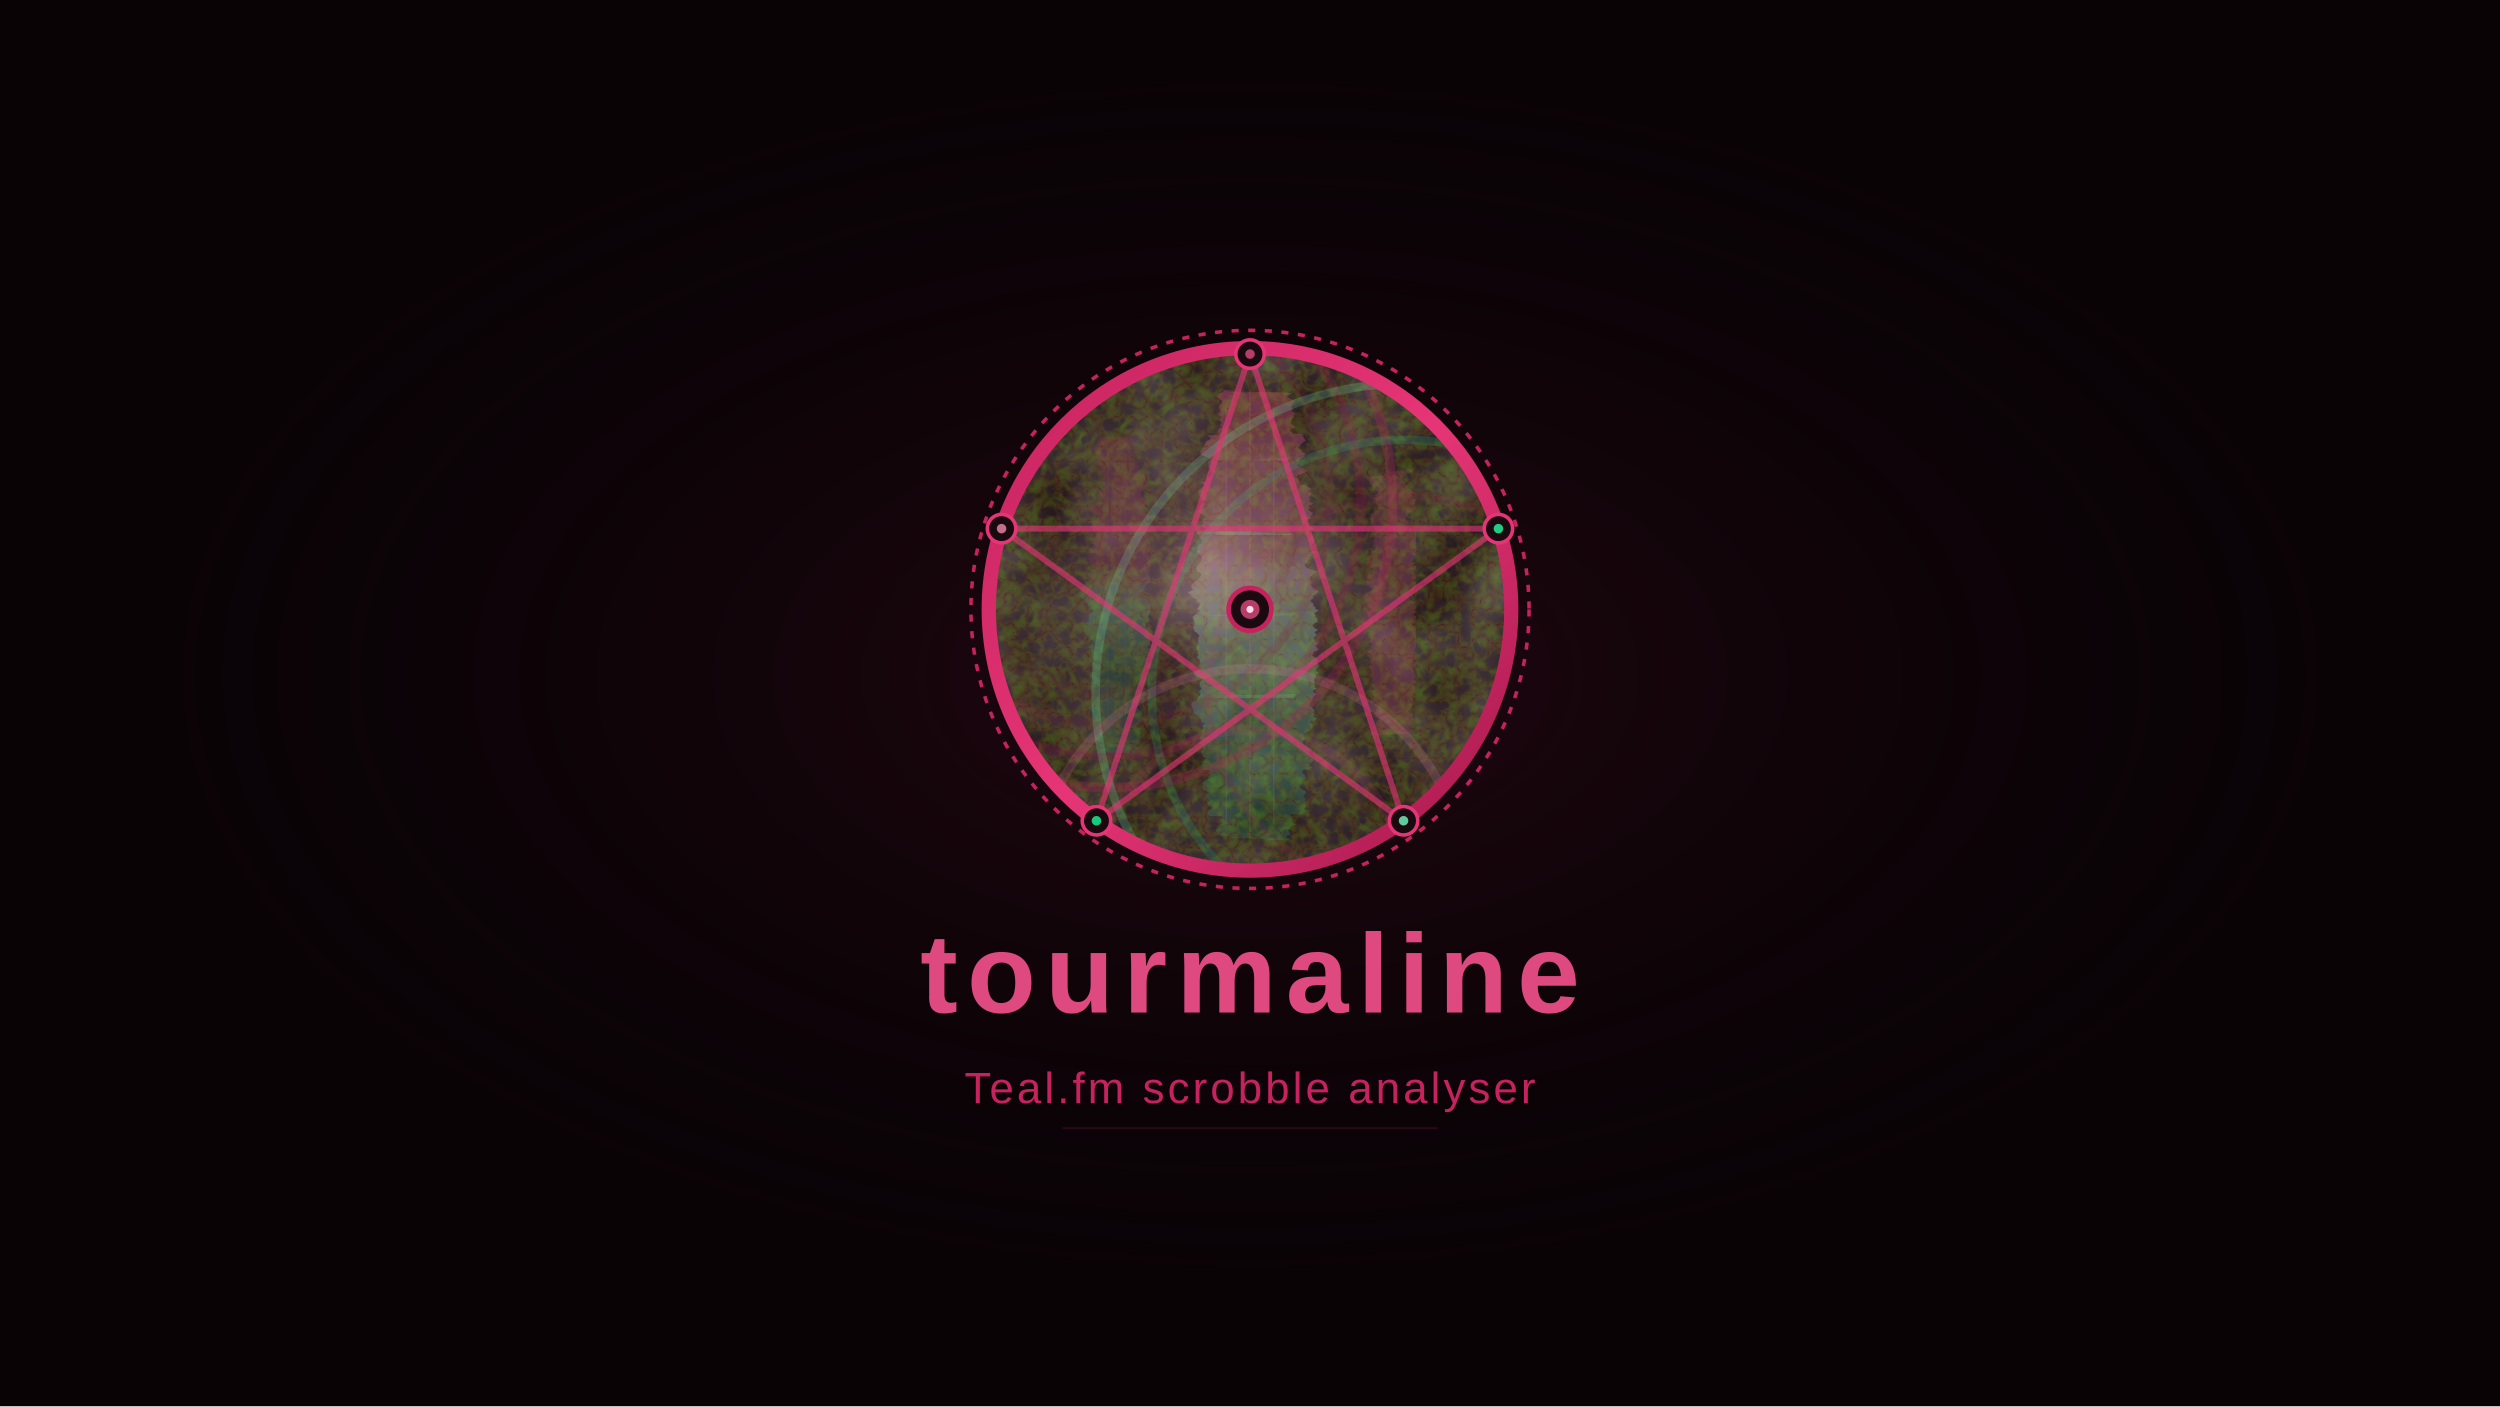
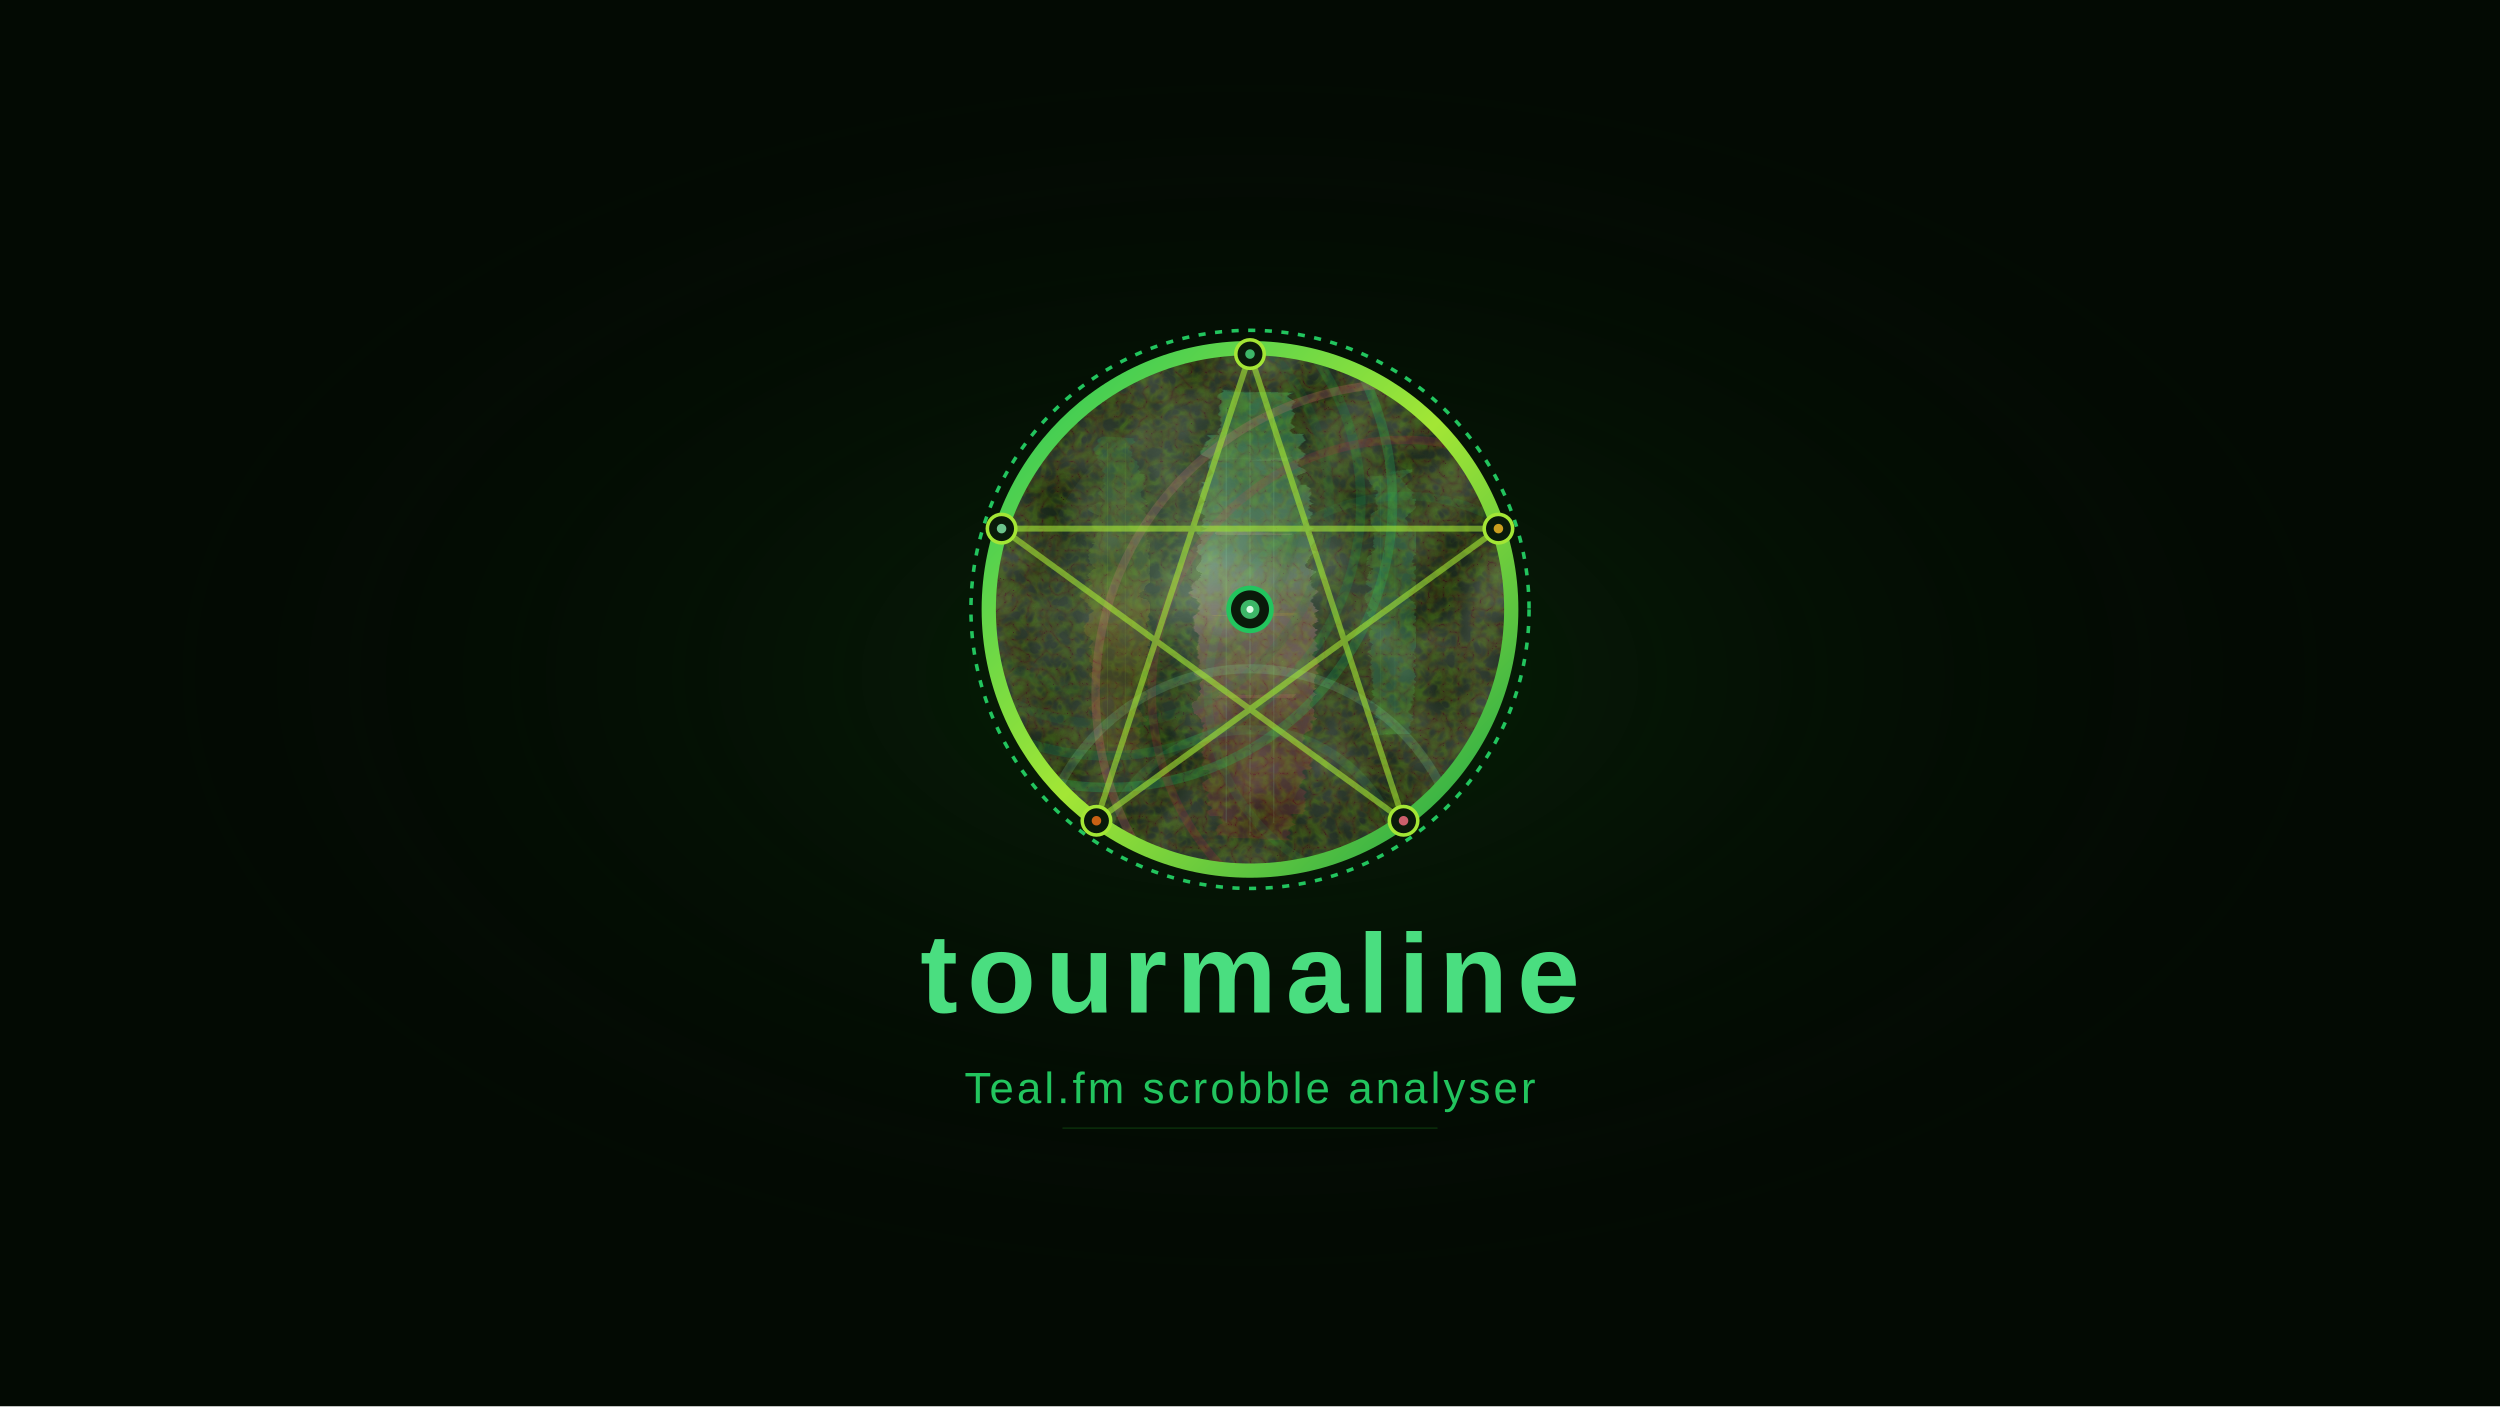
<svg xmlns="http://www.w3.org/2000/svg" viewBox="0 0 1600 900" width="1600" height="900">
  <defs>
    <radialGradient id="bgGlow" cx="50%" cy="48%" r="45%">
-       <stop offset="0%" stop-color="#2e0a17" stop-opacity="0.7" />
-       <stop offset="100%" stop-color="#0a0306" stop-opacity="0" />
+       <stop offset="0%" stop-color="#0a2e0a" stop-opacity="0.7" />
+       <stop offset="100%" stop-color="#030a03" stop-opacity="0" />
    </radialGradient>
    <clipPath id="circleClip">
      <circle cx="250" cy="250" r="220" />
    </clipPath>
    <linearGradient id="pleochroicGlow" x1="0%" y1="0%" x2="100%" y2="100%">
-       <stop offset="0%" stop-color="#c5225e" />
-       <stop offset="50%" stop-color="#e63576" />
-       <stop offset="100%" stop-color="#a3164a" />
+       <stop offset="0%" stop-color="#22c55e" />
+       <stop offset="50%" stop-color="#a3e635" />
+       <stop offset="100%" stop-color="#16a34a" />
    </linearGradient>
    <linearGradient id="crystalZone1" x1="0%" y1="0%" x2="0%" y2="100%">
-       <stop offset="0%" stop-color="#de4a80" stop-opacity="0.7" />
-       <stop offset="35%" stop-color="#ef86ac" stop-opacity="0.5" />
-       <stop offset="50%" stop-color="#a4fdd6" stop-opacity="0.6" />
-       <stop offset="65%" stop-color="#71fbbf" stop-opacity="0.5" />
-       <stop offset="100%" stop-color="#1de18c" stop-opacity="0.3" />
+       <stop offset="0%" stop-color="#4ade80" stop-opacity="0.7" />
+       <stop offset="35%" stop-color="#86efac" stop-opacity="0.5" />
+       <stop offset="50%" stop-color="#fda4af" stop-opacity="0.6" />
+       <stop offset="65%" stop-color="#fb7185" stop-opacity="0.5" />
+       <stop offset="100%" stop-color="#e11d48" stop-opacity="0.3" />
    </linearGradient>
    <linearGradient id="crystalZone2" x1="0%" y1="0%" x2="0%" y2="100%">
-       <stop offset="0%" stop-color="#c5225e" stop-opacity="0.5" />
-       <stop offset="40%" stop-color="#e63576" stop-opacity="0.4" />
-       <stop offset="55%" stop-color="#24fb9e" stop-opacity="0.5" />
-       <stop offset="100%" stop-color="#16f997" stop-opacity="0.3" />
+       <stop offset="0%" stop-color="#22c55e" stop-opacity="0.5" />
+       <stop offset="40%" stop-color="#a3e635" stop-opacity="0.4" />
+       <stop offset="55%" stop-color="#fbbf24" stop-opacity="0.5" />
+       <stop offset="100%" stop-color="#f97316" stop-opacity="0.3" />
    </linearGradient>
    <radialGradient id="centerGlow" cx="40%" cy="40%" r="60%">
-       <stop offset="0%" stop-color="#f7bbd1" stop-opacity="0.3" />
-       <stop offset="100%" stop-color="#1a0a10" stop-opacity="0" />
+       <stop offset="0%" stop-color="#bbf7d0" stop-opacity="0.3" />
+       <stop offset="100%" stop-color="#0a1a0a" stop-opacity="0" />
    </radialGradient>
    <filter id="crystalNoise" x="0%" y="0%" width="100%" height="100%">
      <feTurbulence type="fractalNoise" baseFrequency="0.015" numOctaves="4" seed="17" result="noise" />
      <feColorMatrix type="saturate" values="0" result="mono" />
      <feComponentTransfer result="contrast">
        <feFuncR type="linear" slope="1.6" intercept="-0.3" />
        <feFuncG type="linear" slope="1.6" intercept="-0.3" />
        <feFuncB type="linear" slope="1.6" intercept="-0.3" />
      </feComponentTransfer>
      <feGaussianBlur stdDeviation="1.5" result="blurred" />
    </filter>
    <filter id="striations" x="-10%" y="-10%" width="120%" height="120%">
      <feTurbulence type="turbulence" baseFrequency="0.003 0.06" numOctaves="3" seed="31" result="turb" />
      <feDisplacementMap in="SourceGraphic" in2="turb" scale="18" xChannelSelector="R" yChannelSelector="G" />
    </filter>
    <filter id="speckles" x="0%" y="0%" width="100%" height="100%">
      <feTurbulence type="turbulence" baseFrequency="0.08" numOctaves="2" seed="15" result="speckle" />
      <feColorMatrix type="matrix" values="0 0 0 0 0.2  0 1 0 0 0  0 0 0 0 0  0 0 0 -3 1.5" result="speckleMask" />
    </filter>
  </defs>
-   <rect width="1600" height="900" fill="#0a0306" />
+   <rect width="1600" height="900" fill="#030a03" />
  <rect width="1600" height="900" fill="url(#bgGlow)" />
  <svg x="610" y="200" width="380" height="380" viewBox="0 0 500 500">
-     <circle cx="250" cy="250" r="220" fill="#1a0a10" />
+     <circle cx="250" cy="250" r="220" fill="#0a1a0a" />
    <g clip-path="url(#circleClip)">
-       <rect x="0" y="0" width="500" height="500" fill="#1f0d14" filter="url(#crystalNoise)" opacity="0.4" />
+       <rect x="0" y="0" width="500" height="500" fill="#0d1f0d" filter="url(#crystalNoise)" opacity="0.4" />
      <path d="M 220 60 L 240 60 L 260 60 L 280 60 L 280 100 L 290 100 L 290 140 L 295 140 L 295 180 L 298 180 L 298 220 L 300 220 L 300 260 L 300 300 L 298 300 L 298 340 L 295 340 L 295 380 L 290 380 L 290 420 L 280 420 L 280 440 L 260 440 L 240 440 L 220 440 L 220 420 L 210 420 L 210 380 L 205 380 L 205 340 L 202 340 L 202 300 L 200 300 L 200 260 L 200 220 L 202 220 L 202 180 L 205 180 L 205 140 L 210 140 L 210 100 L 220 100 Z" fill="url(#crystalZone1)" filter="url(#striations)" opacity="0.5" />
-       <rect x="220" y="120" width="60" height="4" fill="#ef86ac" opacity="0.15" filter="url(#striations)" />
-       <rect x="218" y="180" width="64" height="6" fill="#a4fdd6" opacity="0.2" filter="url(#striations)" />
-       <rect x="215" y="250" width="70" height="5" fill="#24fb9e" opacity="0.15" filter="url(#striations)" />
-       <rect x="218" y="320" width="64" height="4" fill="#71fbbf" opacity="0.18" filter="url(#striations)" />
-       <rect x="220" y="380" width="60" height="3" fill="#de4a80" opacity="0.12" filter="url(#striations)" />
+       <rect x="220" y="120" width="60" height="4" fill="#86efac" opacity="0.15" filter="url(#striations)" />
+       <rect x="218" y="180" width="64" height="6" fill="#fda4af" opacity="0.2" filter="url(#striations)" />
+       <rect x="215" y="250" width="70" height="5" fill="#fbbf24" opacity="0.15" filter="url(#striations)" />
+       <rect x="218" y="320" width="64" height="4" fill="#fb7185" opacity="0.18" filter="url(#striations)" />
+       <rect x="220" y="380" width="60" height="3" fill="#4ade80" opacity="0.12" filter="url(#striations)" />
      <path d="M 120 100 L 135 100 L 150 100 L 150 130 L 155 130 L 155 160 L 158 160 L 158 190 L 160 190 L 160 220 L 160 250 L 160 280 L 158 280 L 158 310 L 155 310 L 155 340 L 150 340 L 150 370 L 135 370 L 120 370 L 120 340 L 115 340 L 115 310 L 112 310 L 112 280 L 110 280 L 110 250 L 110 220 L 112 220 L 112 190 L 115 190 L 115 160 L 120 160 L 120 130 Z" fill="url(#crystalZone2)" filter="url(#striations)" opacity="0.35" />
-       <path d="M 350 130 L 365 130 L 380 130 L 380 155 L 383 155 L 383 180 L 385 180 L 385 210 L 385 240 L 385 270 L 385 300 L 383 300 L 383 325 L 380 325 L 380 350 L 365 350 L 350 350 L 350 325 L 347 325 L 347 300 L 345 300 L 345 270 L 345 240 L 345 210 L 347 210 L 347 180 L 350 180 L 350 155 Z" fill="#de4a80" filter="url(#striations)" opacity="0.2" />
-       <line x1="230" y1="80" x2="230" y2="430" stroke="#ef86ac" stroke-width="1" opacity="0.15" />
-       <line x1="250" y1="65" x2="250" y2="440" stroke="#ef86ac" stroke-width="1.5" opacity="0.12" />
-       <line x1="270" y1="80" x2="270" y2="430" stroke="#ef86ac" stroke-width="1" opacity="0.15" />
-       <line x1="130" y1="110" x2="130" y2="370" stroke="#e63576" stroke-width="0.8" opacity="0.1" />
-       <line x1="145" y1="110" x2="145" y2="370" stroke="#e63576" stroke-width="0.8" opacity="0.1" />
-       <line x1="360" y1="140" x2="360" y2="355" stroke="#de4a80" stroke-width="0.7" opacity="0.08" />
-       <line x1="372" y1="140" x2="372" y2="355" stroke="#de4a80" stroke-width="0.7" opacity="0.08" />
+       <path d="M 350 130 L 365 130 L 380 130 L 380 155 L 383 155 L 383 180 L 385 180 L 385 210 L 385 240 L 385 270 L 385 300 L 383 300 L 383 325 L 380 325 L 380 350 L 365 350 L 350 350 L 350 325 L 347 325 L 347 300 L 345 300 L 345 270 L 345 240 L 345 210 L 347 210 L 347 180 L 350 180 L 350 155 Z" fill="#4ade80" filter="url(#striations)" opacity="0.2" />
+       <line x1="230" y1="80" x2="230" y2="430" stroke="#86efac" stroke-width="1" opacity="0.15" />
+       <line x1="250" y1="65" x2="250" y2="440" stroke="#86efac" stroke-width="1.5" opacity="0.12" />
+       <line x1="270" y1="80" x2="270" y2="430" stroke="#86efac" stroke-width="1" opacity="0.15" />
+       <line x1="130" y1="110" x2="130" y2="370" stroke="#a3e635" stroke-width="0.8" opacity="0.1" />
+       <line x1="145" y1="110" x2="145" y2="370" stroke="#a3e635" stroke-width="0.8" opacity="0.1" />
+       <line x1="360" y1="140" x2="360" y2="355" stroke="#4ade80" stroke-width="0.7" opacity="0.08" />
+       <line x1="372" y1="140" x2="372" y2="355" stroke="#4ade80" stroke-width="0.7" opacity="0.08" />
      <rect x="0" y="0" width="500" height="500" fill="#000" filter="url(#speckles)" opacity="0.25" />
-       <circle cx="130" cy="160" r="240.0" fill="none" stroke="#c5225e" stroke-width="8.0" opacity="0.25" />
-       <circle cx="130" cy="160" r="213.333" fill="none" stroke="#a3164a" stroke-width="8.0" opacity="0.2" />
-       <circle cx="130" cy="160" r="186.667" fill="none" stroke="#80153c" stroke-width="8.0" opacity="0.15" />
-       <circle cx="130" cy="160" r="160.0" fill="none" stroke="#6b0d2f" stroke-width="8.0" opacity="0.1" />
-       <circle cx="380" cy="320" r="260.0" fill="none" stroke="#71fbbf" stroke-width="7.09" opacity="0.2" />
-       <circle cx="380" cy="320" r="212.727" fill="none" stroke="#1de18c" stroke-width="7.09" opacity="0.15" />
-       <circle cx="380" cy="320" r="165.455" fill="none" stroke="#c5225e" stroke-width="7.09" opacity="0.1" />
-       <circle cx="250" cy="480" r="180.0" fill="none" stroke="#ef86ac" stroke-width="7.71" opacity="0.18" />
-       <circle cx="250" cy="480" r="128.571" fill="none" stroke="#de4a80" stroke-width="7.71" opacity="0.12" />
+       <circle cx="130" cy="160" r="240.0" fill="none" stroke="#22c55e" stroke-width="8.0" opacity="0.25" />
+       <circle cx="130" cy="160" r="213.333" fill="none" stroke="#16a34a" stroke-width="8.0" opacity="0.2" />
+       <circle cx="130" cy="160" r="186.667" fill="none" stroke="#15803d" stroke-width="8.0" opacity="0.15" />
+       <circle cx="130" cy="160" r="160.0" fill="none" stroke="#0d6b30" stroke-width="8.0" opacity="0.1" />
+       <circle cx="380" cy="320" r="260.0" fill="none" stroke="#fb7185" stroke-width="7.09" opacity="0.2" />
+       <circle cx="380" cy="320" r="212.727" fill="none" stroke="#e11d48" stroke-width="7.09" opacity="0.15" />
+       <circle cx="380" cy="320" r="165.455" fill="none" stroke="#22c55e" stroke-width="7.09" opacity="0.1" />
+       <circle cx="250" cy="480" r="180.0" fill="none" stroke="#86efac" stroke-width="7.71" opacity="0.18" />
+       <circle cx="250" cy="480" r="128.571" fill="none" stroke="#4ade80" stroke-width="7.71" opacity="0.12" />
    </g>
    <circle cx="250" cy="250" r="180" fill="url(#centerGlow)" />
    <circle cx="250" cy="250" r="220" fill="none" stroke="url(#pleochroicGlow)" stroke-width="12" />
-     <circle cx="250" cy="250" r="235" fill="none" stroke="#c5225e" stroke-width="3" stroke-dasharray="6, 8" />
-     <path d="M 250 35 L 379.3 428 L 40.8 182 L 459.2 182 L 120.7 428 Z" fill="none" stroke="#e63576" stroke-width="5" stroke-linejoin="round" opacity="0.6" />
-     <circle cx="250" cy="250" r="18" fill="#1a0a10" stroke="#c5225e" stroke-width="4" />
-     <circle cx="250" cy="250" r="8" fill="#de4a80" opacity="0.8" />
-     <circle cx="250" cy="250" r="3" fill="#fcdce8" />
+     <circle cx="250" cy="250" r="235" fill="none" stroke="#22c55e" stroke-width="3" stroke-dasharray="6, 8" />
+     <path d="M 250 35 L 379.3 428 L 40.8 182 L 459.2 182 L 120.7 428 Z" fill="none" stroke="#a3e635" stroke-width="5" stroke-linejoin="round" opacity="0.6" />
+     <circle cx="250" cy="250" r="18" fill="#0a1a0a" stroke="#22c55e" stroke-width="4" />
+     <circle cx="250" cy="250" r="8" fill="#4ade80" opacity="0.8" />
+     <circle cx="250" cy="250" r="3" fill="#dcfce7" />
    <g>
-       <circle cx="250" cy="35" r="12" fill="#1a0a10" stroke="#e63576" stroke-width="3" />
-       <circle cx="250" cy="35" r="4" fill="#de4a80" opacity="0.8" />
+       <circle cx="250" cy="35" r="12" fill="#0a1a0a" stroke="#a3e635" stroke-width="3" />
+       <circle cx="250" cy="35" r="4" fill="#4ade80" opacity="0.8" />
    </g>
    <g>
-       <circle cx="379.3" cy="428" r="12" fill="#1a0a10" stroke="#e63576" stroke-width="3" />
-       <circle cx="379.3" cy="428" r="4" fill="#71fbbf" opacity="0.8" />
+       <circle cx="379.3" cy="428" r="12" fill="#0a1a0a" stroke="#a3e635" stroke-width="3" />
+       <circle cx="379.3" cy="428" r="4" fill="#fb7185" opacity="0.8" />
    </g>
    <g>
-       <circle cx="40.8" cy="182" r="12" fill="#1a0a10" stroke="#e63576" stroke-width="3" />
-       <circle cx="40.8" cy="182" r="4" fill="#ef86ac" opacity="0.8" />
+       <circle cx="40.8" cy="182" r="12" fill="#0a1a0a" stroke="#a3e635" stroke-width="3" />
+       <circle cx="40.8" cy="182" r="4" fill="#86efac" opacity="0.8" />
    </g>
    <g>
-       <circle cx="459.2" cy="182" r="12" fill="#1a0a10" stroke="#e63576" stroke-width="3" />
-       <circle cx="459.2" cy="182" r="4" fill="#24fb9e" opacity="0.8" />
+       <circle cx="459.2" cy="182" r="12" fill="#0a1a0a" stroke="#a3e635" stroke-width="3" />
+       <circle cx="459.2" cy="182" r="4" fill="#fbbf24" opacity="0.8" />
    </g>
    <g>
-       <circle cx="120.7" cy="428" r="12" fill="#1a0a10" stroke="#e63576" stroke-width="3" />
-       <circle cx="120.7" cy="428" r="4" fill="#16f997" opacity="0.8" />
+       <circle cx="120.7" cy="428" r="12" fill="#0a1a0a" stroke="#a3e635" stroke-width="3" />
+       <circle cx="120.7" cy="428" r="4" fill="#f97316" opacity="0.8" />
    </g>
  </svg>
-   <text x="800" y="648" text-anchor="middle" font-family="'SF Pro Display', 'Helvetica Neue', Arial, sans-serif" font-size="72" font-weight="700" letter-spacing="6" fill="#de4a80">tourmaline</text>
-   <text x="800" y="706" text-anchor="middle" font-family="'SF Pro Text', 'Helvetica Neue', Arial, sans-serif" font-size="28" font-weight="400" letter-spacing="2" fill="#c5225e">Teal.fm scrobble analyser</text>
-   <line x1="680" y1="722" x2="920" y2="722" stroke="#2e0a17" stroke-width="1" />
+   <text x="800" y="648" text-anchor="middle" font-family="'SF Pro Display', 'Helvetica Neue', Arial, sans-serif" font-size="72" font-weight="700" letter-spacing="6" fill="#4ade80">tourmaline</text>
+   <text x="800" y="706" text-anchor="middle" font-family="'SF Pro Text', 'Helvetica Neue', Arial, sans-serif" font-size="28" font-weight="400" letter-spacing="2" fill="#22c55e">Teal.fm scrobble analyser</text>
+   <line x1="680" y1="722" x2="920" y2="722" stroke="#0a2e0a" stroke-width="1" />
</svg>
